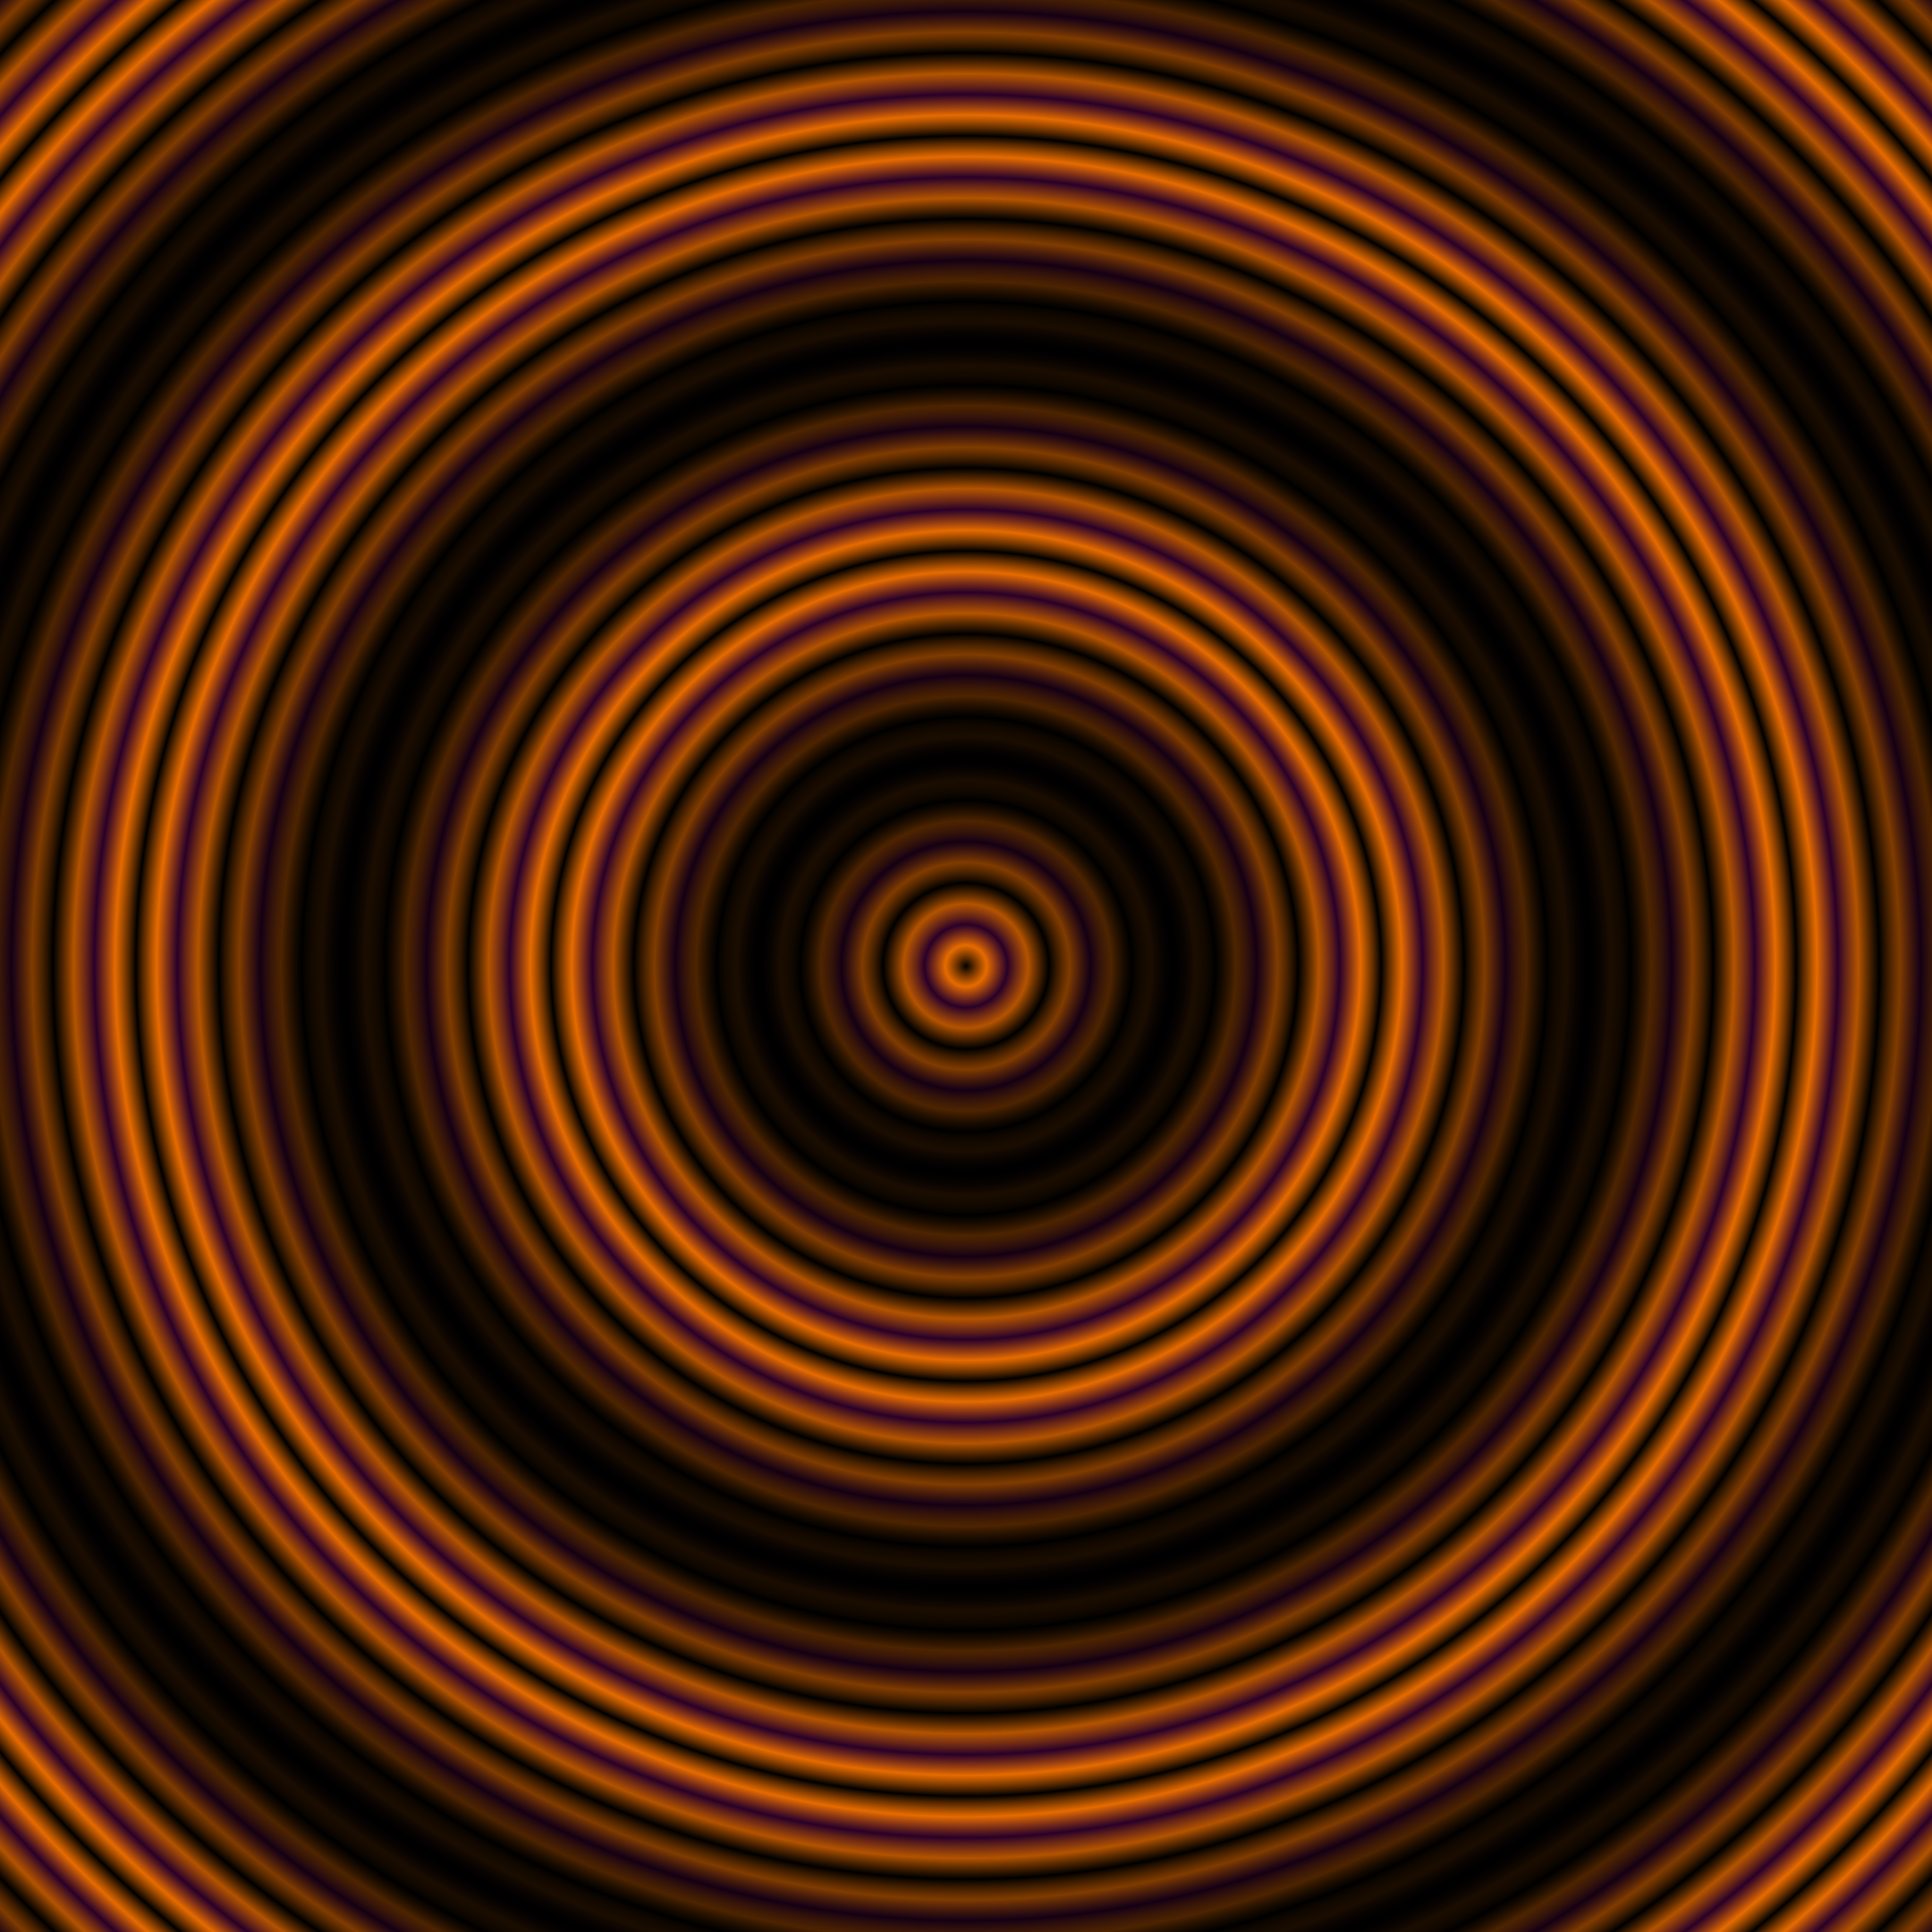
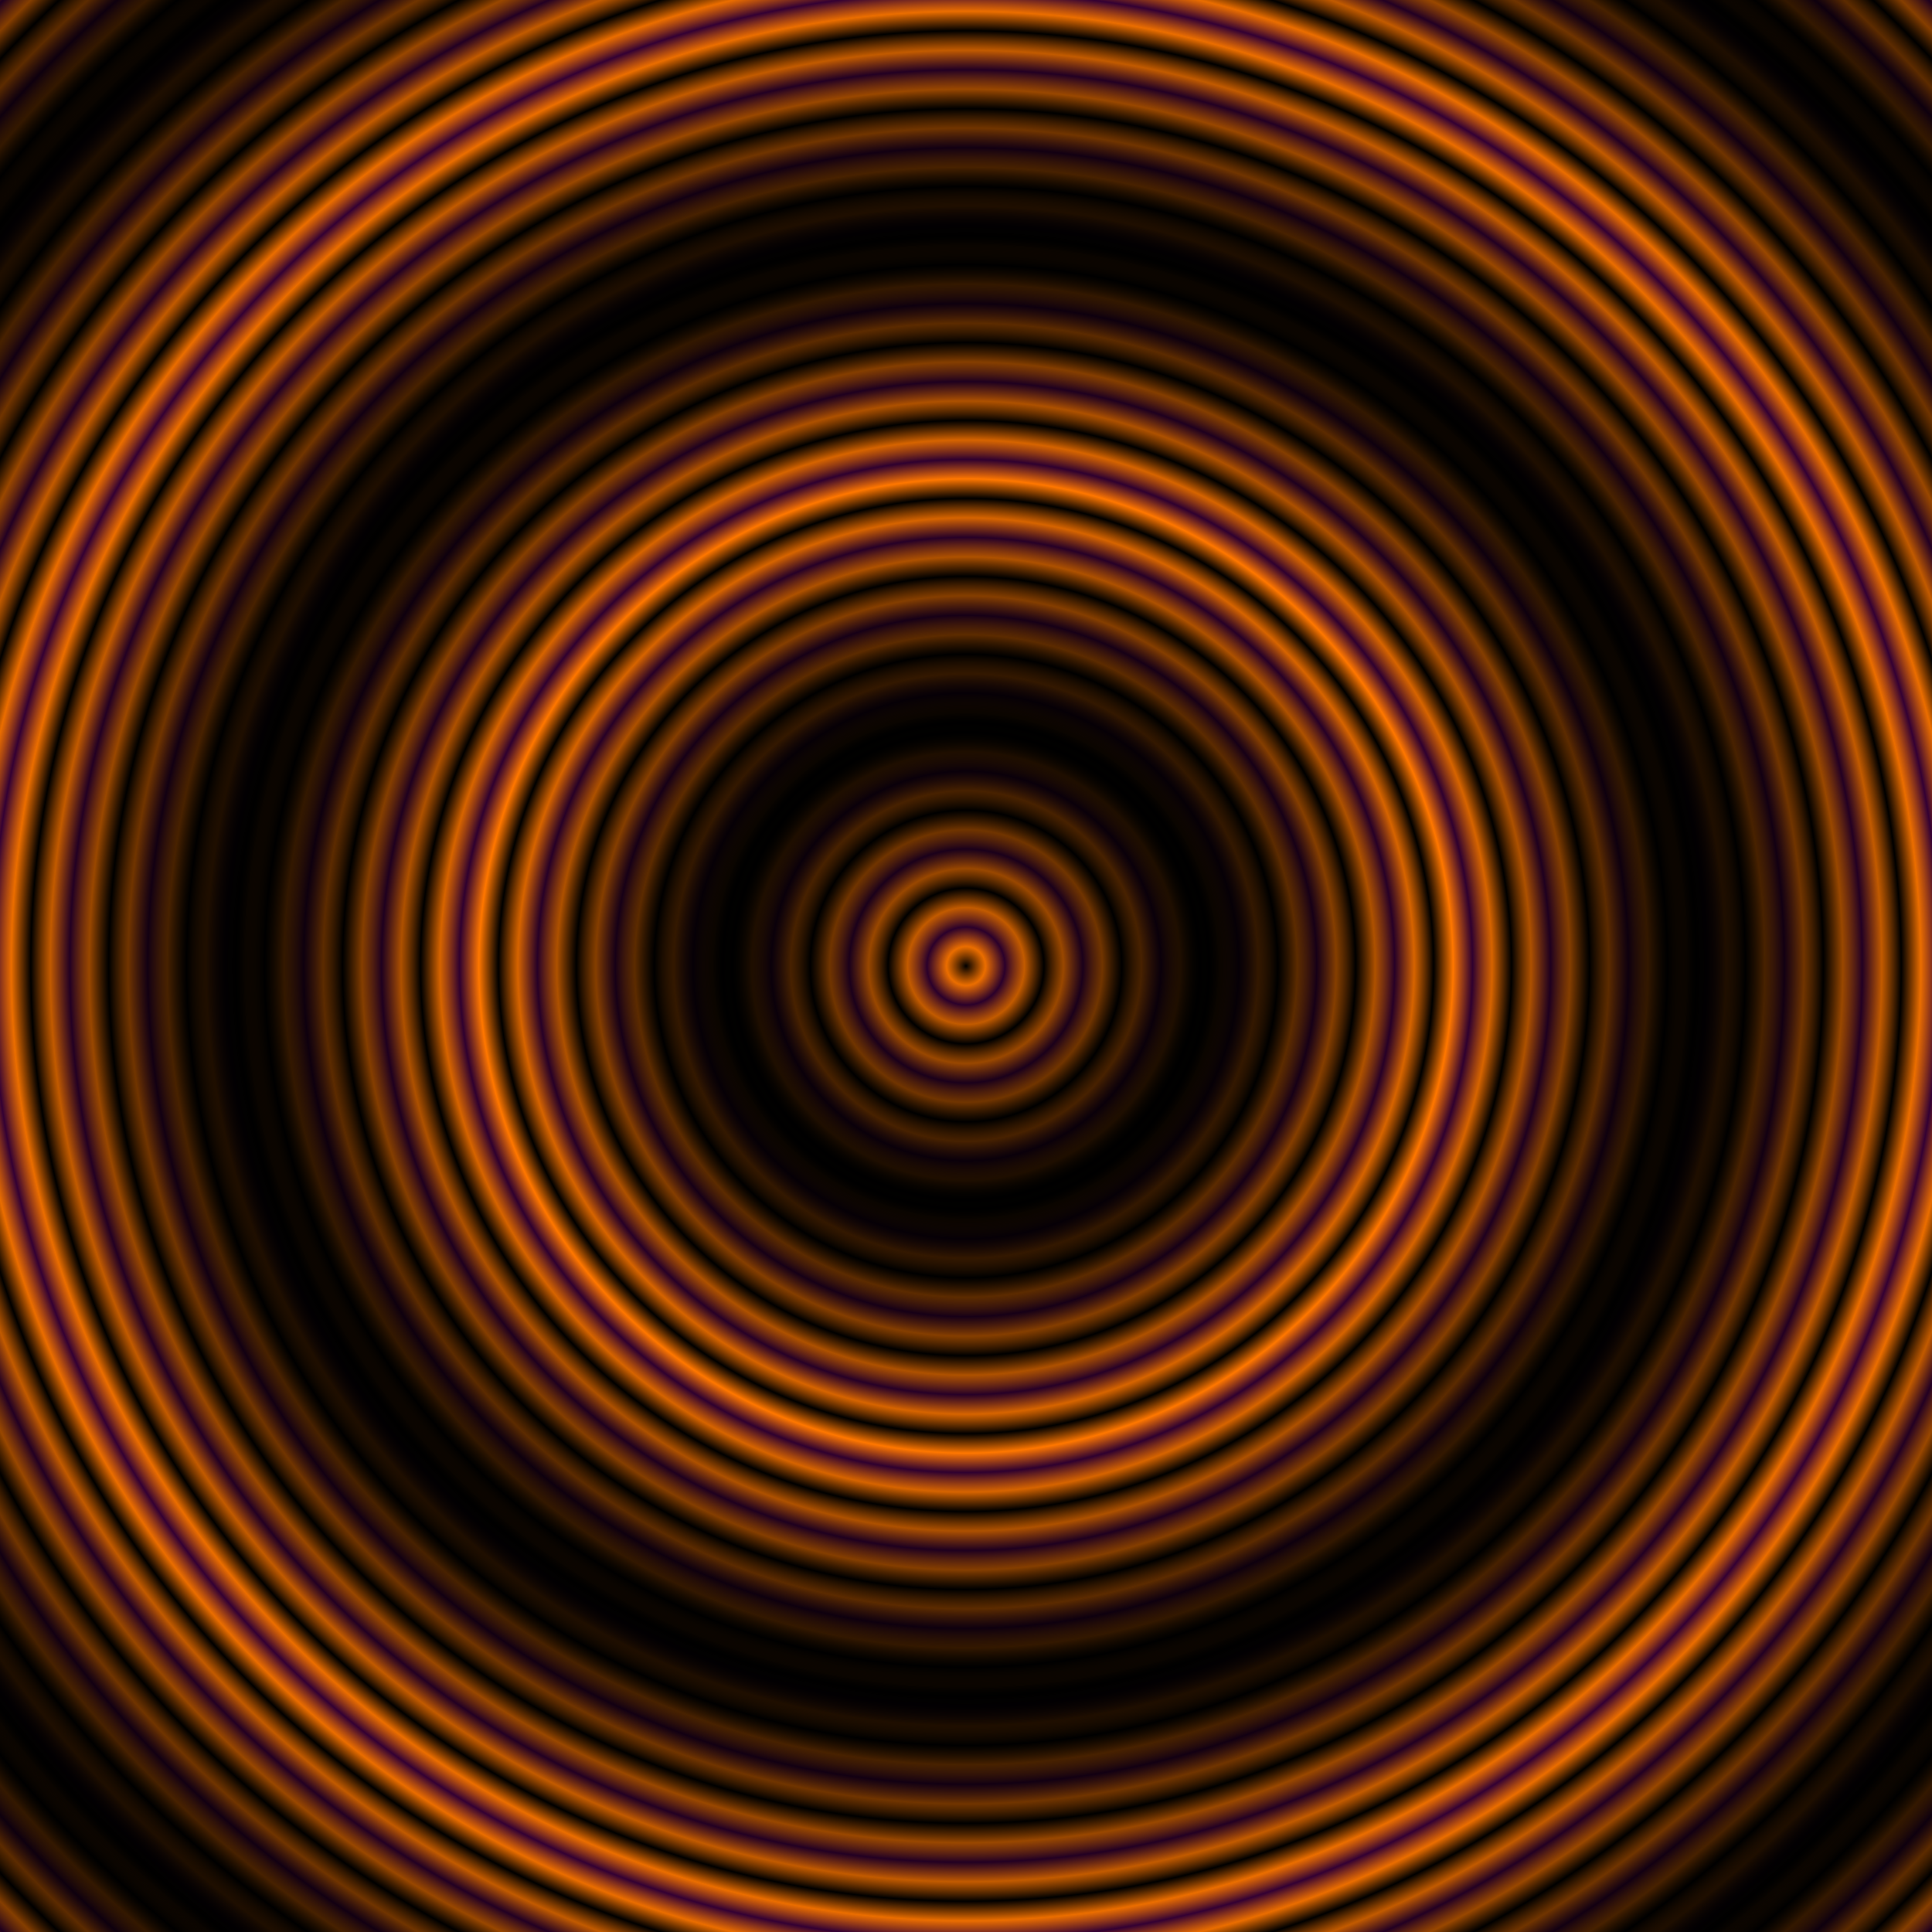
- <svg xmlns="http://www.w3.org/2000/svg" xmlns:xlink="http://www.w3.org/1999/xlink" width="512" height="512" viewBox="0 0 512 512" version="1.1">
+ <svg xmlns="http://www.w3.org/2000/svg" xmlns:xlink="http://www.w3.org/1999/xlink" width="100%" height="100%" viewBox="0 0 1000 1000" preserveAspectRatio="xMidYMid meet">
  <defs>
    <linearGradient id="linearGradient7">
      <stop offset="0.0" style="stop-color:33;stop-opacity:1" />
      <stop offset="0.5" style="stop-color:#ff7700;stop-opacity:1" />
      <stop offset="1.0" style="stop-color:#330033;stop-opacity:1" />
    </linearGradient>
    <linearGradient id="linearGradient6">
      <stop offset="0.00" style="stop-color:#000;stop-opacity:0" />
      <stop offset="0.50" style="stop-color:#000;stop-opacity:1" />
      <stop offset="1.00" style="stop-color:#000;stop-opacity:0" />
    </linearGradient>
-     <radialGradient xlink:href="#linearGradient6" id="radialGradient6" spreadMethod="reflect" cx="256" cy="256" fx="256" fy="256" r="110" gradientUnits="userSpaceOnUse" />
-     <radialGradient xlink:href="#linearGradient7" id="radialGradient7" spreadMethod="reflect" cx="256" cy="256" fx="256" fy="256" r="11" gradientUnits="userSpaceOnUse" />
+     <radialGradient xlink:href="#linearGradient6" id="radialGradient6" spreadMethod="reflect" cx="0.5" cy="0.5" fx="0.5" fy="0.5" r="0.25" gradientUnits="objectBoundingBox" />
+     <radialGradient xlink:href="#linearGradient7" id="radialGradient7" spreadMethod="reflect" cx="0.5" cy="0.5" fx="0.5" fy="0.5" r="0.02" gradientUnits="objectBoundingBox" />
  </defs>
-   <rect style="        fill:url(#radialGradient7);        fill-opacity:1;" width="512" height="512" x="0" y="0" />
-   <rect style="        fill:url(#radialGradient6);        fill-opacity:1;" width="512" height="512" x="0" y="0" />
+   <rect style="        fill:url(#radialGradient7);        fill-opacity:1;" width="1000" height="1000" x="0" y="0" />
+   <rect style="        fill:url(#radialGradient6);        fill-opacity:1;" width="1000" height="1000" x="0" y="0" />
</svg>
